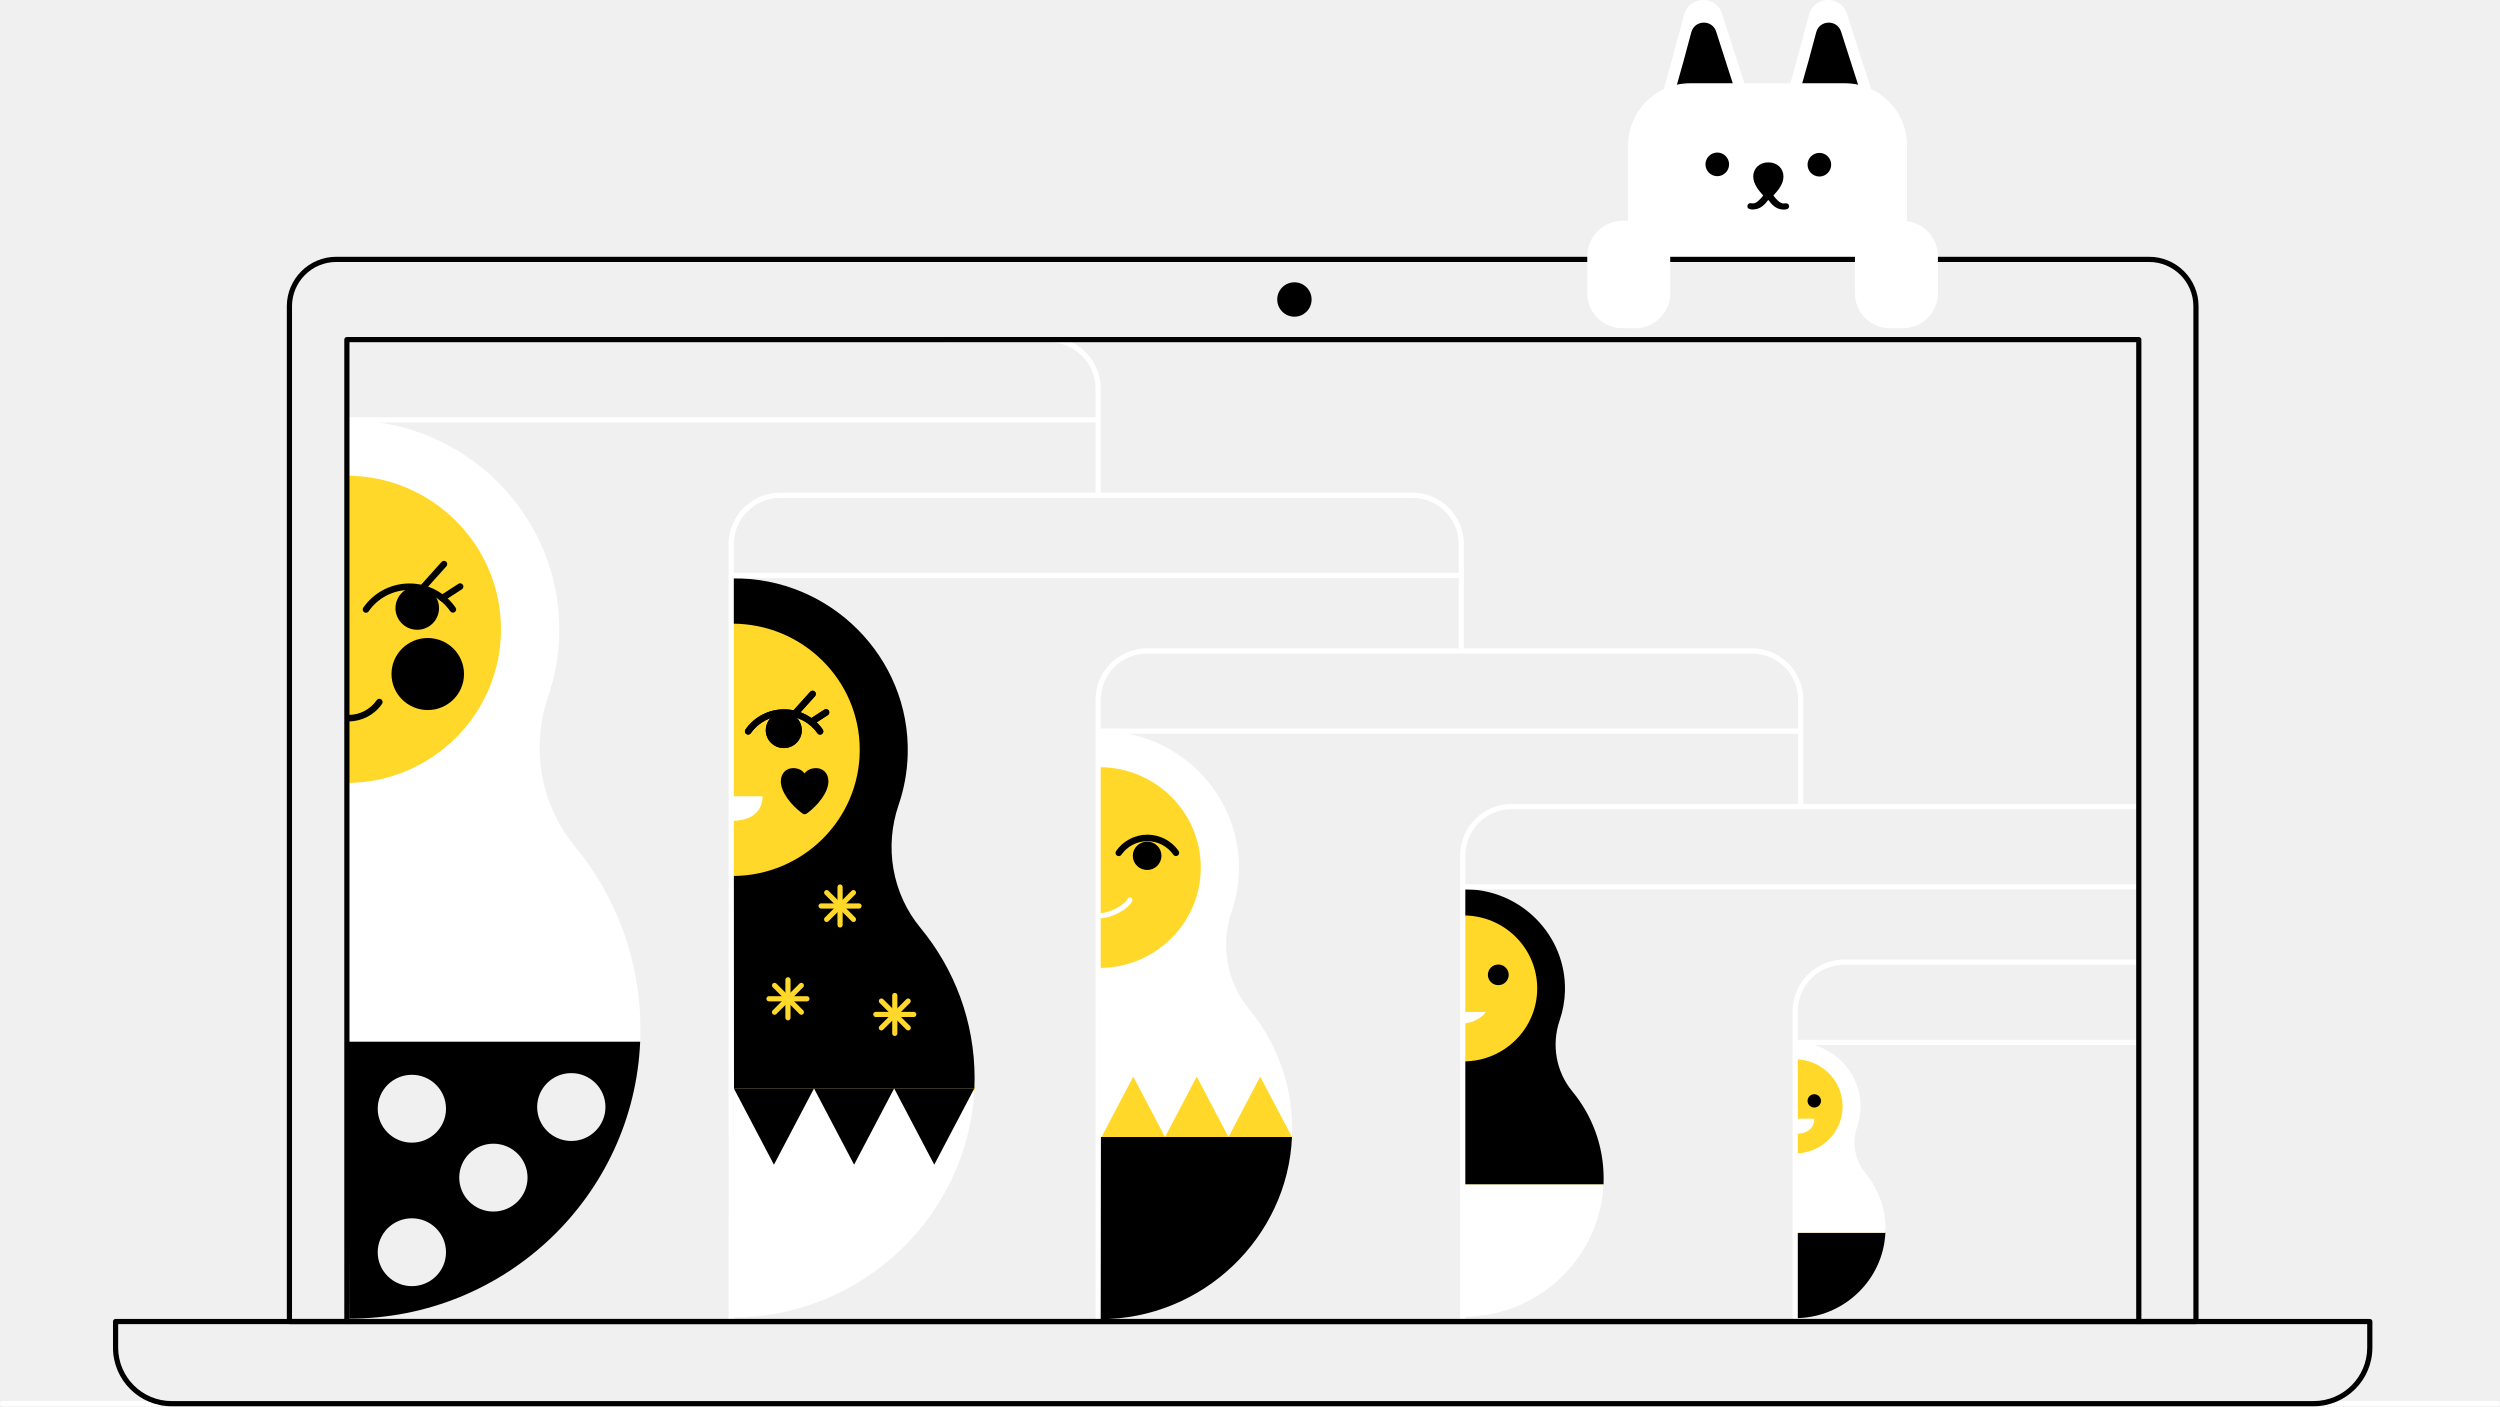
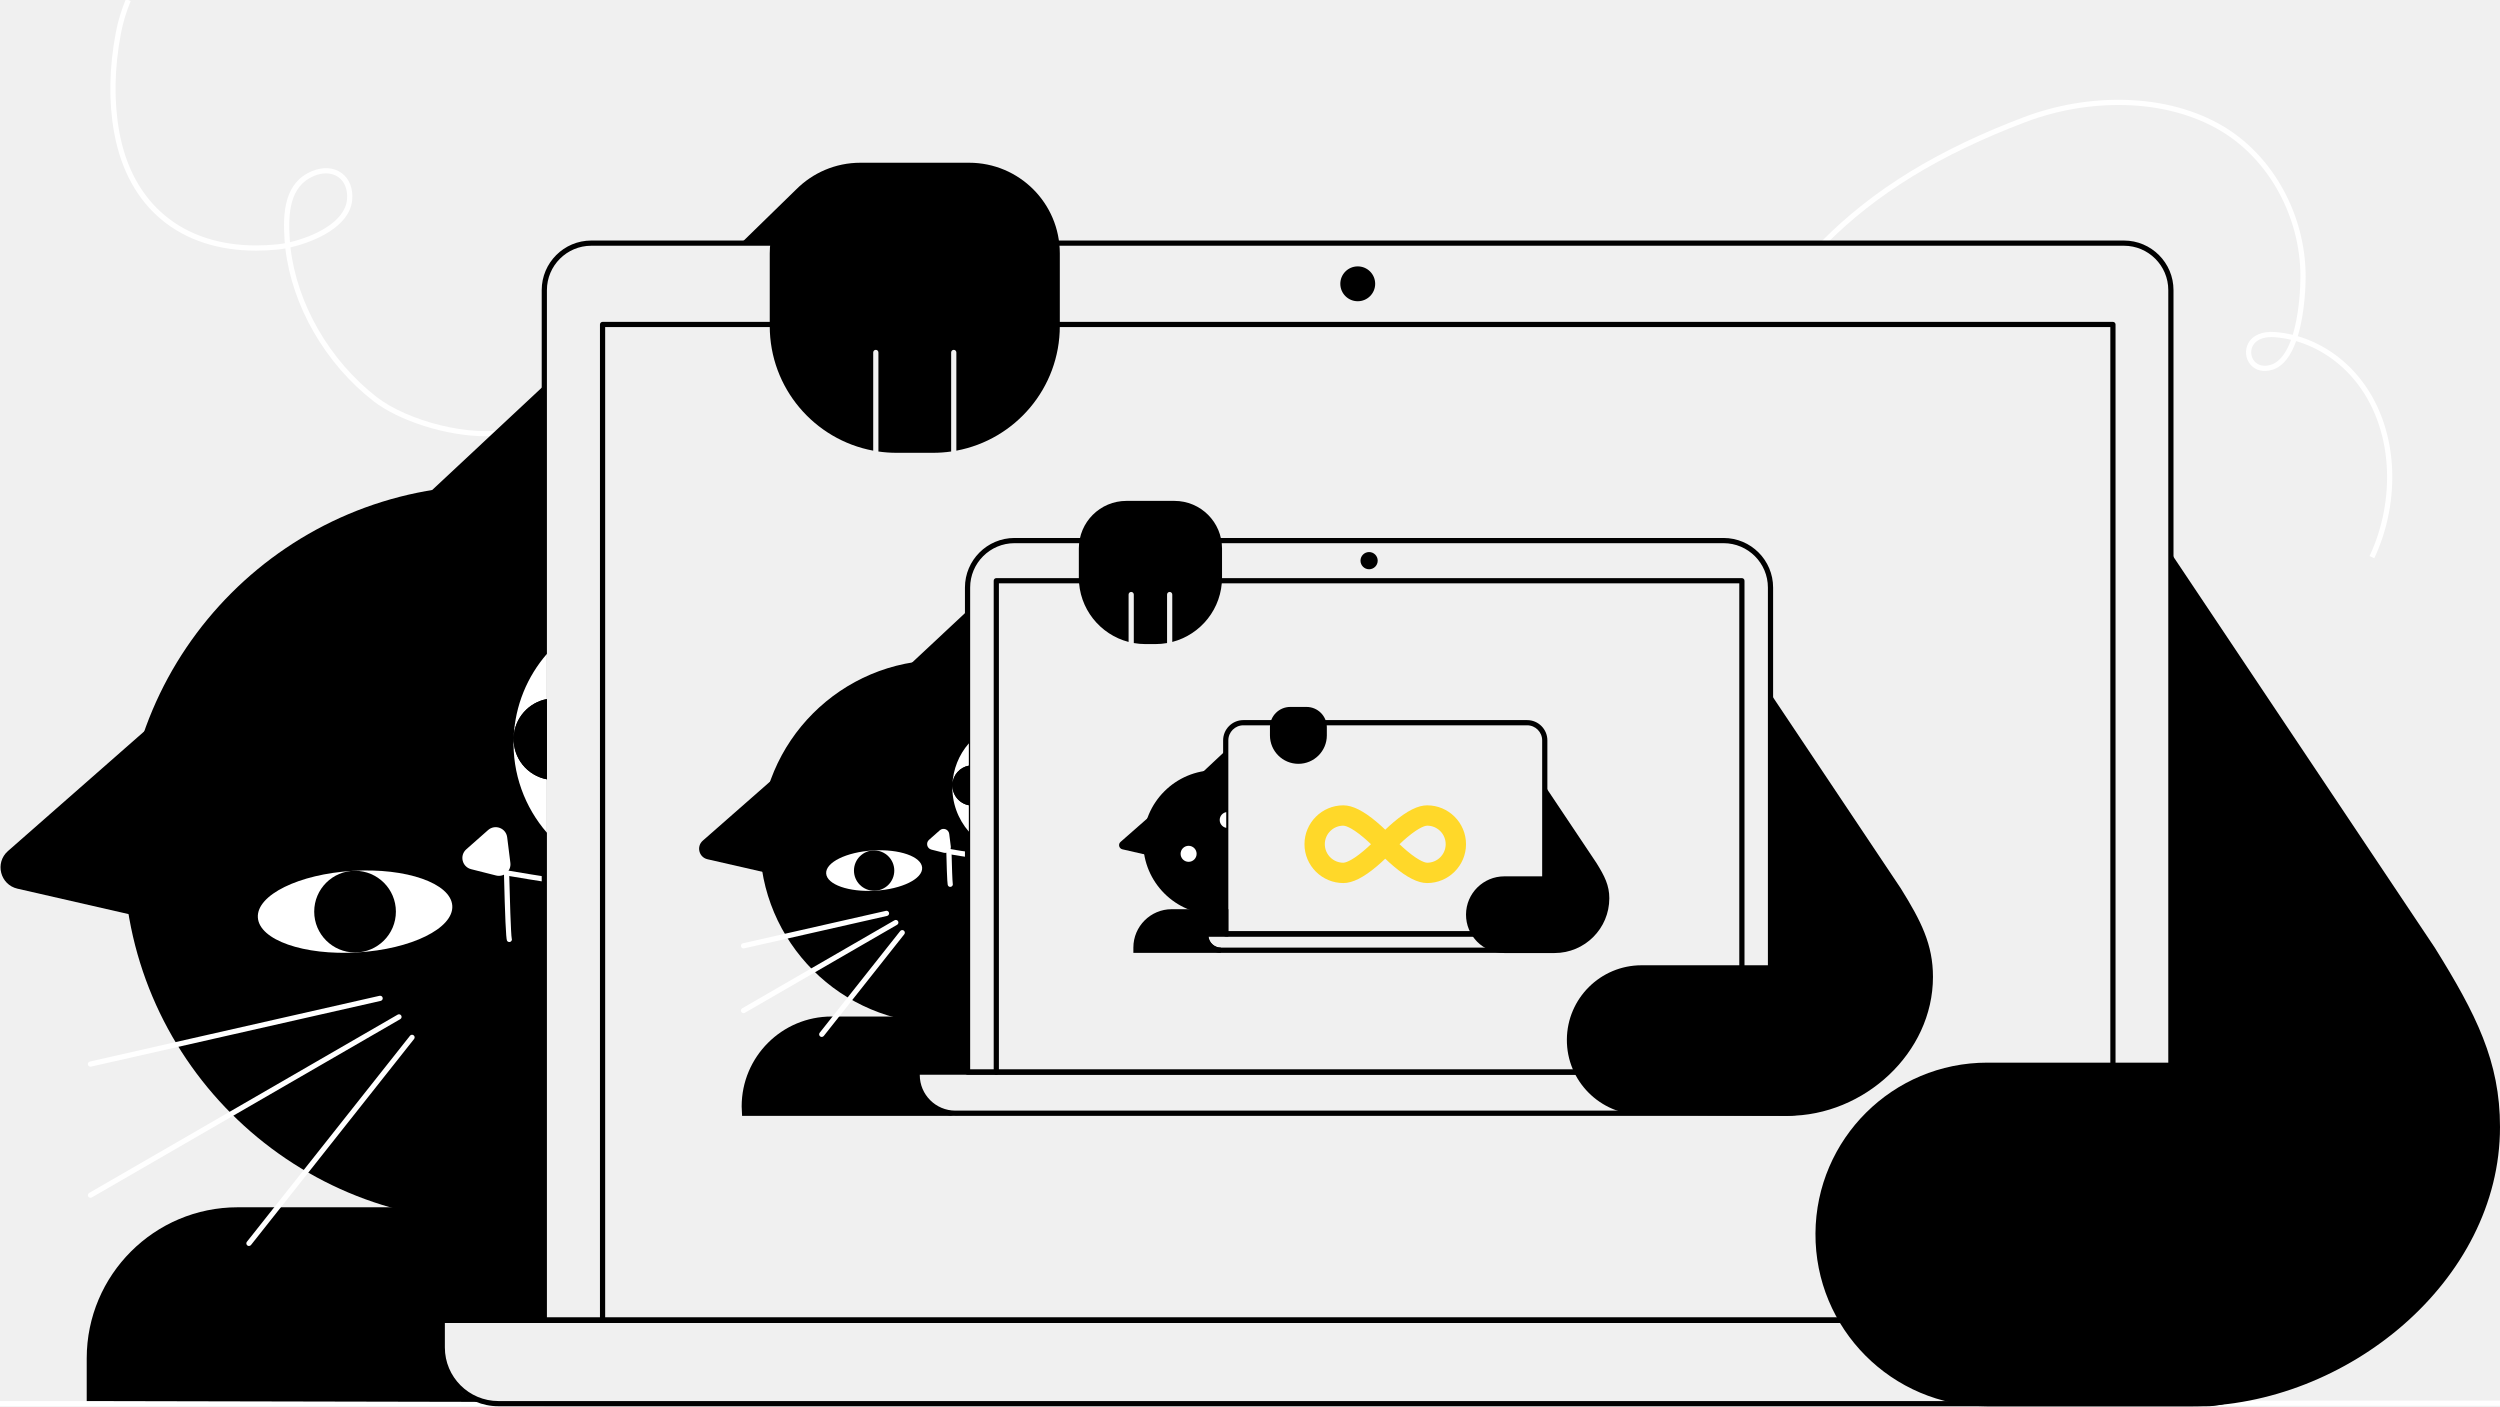
<svg xmlns="http://www.w3.org/2000/svg" viewBox="0 0 1920 1080" xml:space="preserve">
-   <g fill="#FFF">
-     <path d="M1276.703 73.877c4.818-16.326 11.414-40.692 17.187-62.461 3.76-14.176 23.688-14.68 28.169-.715l20.161 62.827c3.041 9.476-4.028 19.168-13.98 19.168h-37.451c-9.8 0-16.86-9.419-14.086-18.819z" />
-     <path d="M1328.241 93.195h-37.451c-4.836 0-9.271-2.221-12.165-6.094-2.891-3.866-3.765-8.738-2.4-13.366 4.075-13.809 9.856-34.819 17.184-62.447 1.77-6.676 7.375-11.104 14.278-11.281 6.913-.197 12.735 3.961 14.848 10.542l20.162 62.827c1.499 4.67.701 9.621-2.19 13.584-2.891 3.962-7.362 6.235-12.266 6.235zm-51.06-19.177c-1.275 4.323-.459 8.874 2.242 12.486 2.705 3.619 6.847 5.694 11.366 5.694h37.451c4.582 0 8.759-2.123 11.46-5.825 2.7-3.702 3.446-8.328 2.045-12.692l-20.162-62.827c-1.973-6.148-7.444-10.041-13.87-9.848-6.45.165-11.686 4.303-13.34 10.539-7.33 27.636-13.114 48.655-17.192 62.473z" />
-     <g>
-       <path d="M1372.628 73.877c4.818-16.326 11.414-40.692 17.187-62.461 3.76-14.176 23.688-14.68 28.169-.715l20.161 62.827c3.041 9.476-4.028 19.168-13.98 19.168h-37.451c-9.8 0-16.86-9.419-14.086-18.819z" />
-       <path d="M1424.166 93.195h-37.451c-4.837 0-9.271-2.221-12.167-6.095-2.89-3.866-3.764-8.738-2.398-13.365 4.069-13.786 9.849-34.797 17.183-62.447 1.77-6.676 7.375-11.104 14.278-11.281 6.909-.195 12.735 3.961 14.848 10.542l20.161 62.827c1.498 4.67.7 9.621-2.19 13.584-2.889 3.962-7.359 6.235-12.264 6.235zM1404.035 1c-.132 0-.265.001-.398.005-6.449.166-11.685 4.303-13.339 10.539-7.336 27.66-13.119 48.678-17.191 62.474-1.275 4.323-.459 8.873 2.241 12.485 2.705 3.62 6.848 5.695 11.367 5.695h37.451c4.582 0 8.758-2.123 11.459-5.825 2.7-3.702 3.446-8.328 2.045-12.692l-20.161-62.827C1415.577 4.831 1410.313 1 1404.035 1z" />
-     </g>
-   </g>
-   <path d="M1287.294 67.067c3.263-11.057 7.729-27.557 11.64-42.3 2.546-9.6 16.042-9.942 19.077-.484l13.654 42.548c2.059 6.417-2.728 12.981-9.468 12.981h-25.362c-6.639 0-11.42-6.379-9.541-12.745zM1383.219 67.067c3.263-11.057 7.729-27.557 11.64-42.3 2.546-9.6 16.042-9.942 19.077-.484l13.654 42.548c2.059 6.417-2.728 12.981-9.467 12.981h-25.363c-6.639 0-11.42-6.379-9.541-12.745z" />
-   <g fill="#FFF">
-     <path d="M1416.847 64.456h-118.742c-26.081 0-47.224 21.143-47.224 47.223v87.523h213.189v-87.523c.001-26.081-21.142-47.223-47.223-47.223z" />
-     <path d="M1464.569 199.701h-214.186V111.57c0-26.254 21.36-47.612 47.613-47.612h118.96c26.254 0 47.613 21.359 47.613 47.612v88.131zm-213.188-.997h212.191V111.57c0-25.703-20.911-46.615-46.616-46.615h-118.96c-25.704 0-46.616 20.912-46.616 46.615v87.134z" />
-   </g>
-   <path fill="#FFD829" d="M561.198 465.348c60.291 0 109.166 48.875 109.166 109.166S621.489 683.68 561.198 683.68V465.348zM563.52 833.94h184.97v3.991H563.52z" />
-   <path fill="#FFF" d="M561.155 630.451c15.053 0 24.452-6.226 24.452-18.925h-24.452v18.925z" />
-   <path d="M588.119 560.816c0 7.568 6.193 13.699 13.831 13.699s13.831-6.131 13.831-13.699c0-7.566-6.193-13.698-13.831-13.698s-13.831 6.132-13.831 13.698z" />
-   <path d="M629.811 564.171a2.487 2.487 0 0 1-2.052-1.074c-5.793-8.357-15.353-13.346-25.572-13.346-10.22 0-19.779 4.989-25.572 13.346a2.493 2.493 0 0 1-3.471.629 2.493 2.493 0 0 1-.629-3.47c6.724-9.701 17.816-15.493 29.672-15.493 11.854 0 22.946 5.792 29.672 15.493a2.493 2.493 0 0 1-2.048 3.915z" />
-   <path d="M610.321 550.741a2.495 2.495 0 0 1-1.853-4.163l13.797-15.322a2.495 2.495 0 0 1 3.708 3.338l-13.797 15.322a2.492 2.492 0 0 1-1.855.825zM623.031 556.961a2.494 2.494 0 0 1-1.355-4.59l11.388-7.348a2.494 2.494 0 1 1 2.705 4.191l-11.388 7.348c-.419.27-.887.399-1.35.399zM616.003 624.58c-8.581-6.346-16.322-16.319-16.322-24.48 0-6.627 4.532-10.183 9.416-10.183 4.393 0 7.045 1.812 8.788 4.044 1.743-2.232 4.532-4.044 8.927-4.044 4.881 0 9.416 3.555 9.416 10.183 0 8.161-7.743 18.133-16.322 24.48-.767.559-1.394.767-2.022.767-.487-.001-1.115-.208-1.881-.767z" />
-   <path fill="#FFF" d="M748.309 835.936H563.725l-.724 175.875c99.068 0 181.148-78.762 185.308-175.875z" />
-   <path d="M748.49 828.072c0-43.773-15.565-83.942-41.511-115.379-21.868-26.496-27.931-62.192-16.827-94.599a130.096 130.096 0 0 0 6.966-38.633c2.061-74.483-59.452-136.287-134.67-135.272l.113 34.786c53.974.061 97.711 43.417 97.711 96.894 0 53.267-43.396 96.488-97.079 96.886l.532 163.184h184.584c.112-2.612.181-5.231.181-7.867z" />
-   <path d="M588.119 560.816c0 7.568 6.193 13.699 13.831 13.699s13.831-6.131 13.831-13.699c0-7.566-6.193-13.698-13.831-13.698s-13.831 6.132-13.831 13.698z" />
-   <path d="M629.811 564.171a2.487 2.487 0 0 1-2.052-1.074c-5.793-8.357-15.353-13.346-25.572-13.346-10.22 0-19.779 4.989-25.572 13.346a2.493 2.493 0 0 1-3.471.629 2.493 2.493 0 0 1-.629-3.47c6.724-9.701 17.816-15.493 29.672-15.493 11.854 0 22.946 5.792 29.672 15.493a2.493 2.493 0 0 1-2.048 3.915z" />
-   <path d="M610.321 550.741a2.495 2.495 0 0 1-1.853-4.163l13.797-15.322a2.495 2.495 0 0 1 3.708 3.338l-13.797 15.322a2.492 2.492 0 0 1-1.855.825zM623.031 556.961a2.494 2.494 0 0 1-1.355-4.59l11.388-7.348a2.494 2.494 0 1 1 2.705 4.191l-11.388 7.348c-.419.27-.887.399-1.35.399zM625.161 835.912l-30.781 58.56-30.781-58.56zM686.723 835.912l-30.781 58.56-30.781-58.56zM748.285 835.912l-30.781 58.56-30.781-58.56z" />
-   <path fill="#FFD829" d="M645.167 712.363a1.995 1.995 0 0 1-1.995-1.995v-29.14a1.995 1.995 0 1 1 3.99 0v29.14a1.995 1.995 0 0 1-1.995 1.995z" />
-   <path fill="#FFD829" d="M659.737 697.794h-29.14a1.995 1.995 0 1 1 0-3.99h29.14a1.995 1.995 0 1 1 0 3.99z" />
-   <path fill="#FFD829" d="M655.469 708.096a1.987 1.987 0 0 1-1.411-.585l-20.605-20.605a1.996 1.996 0 0 1 2.822-2.822l20.605 20.605a1.996 1.996 0 0 1-1.411 3.407z" />
-   <path fill="#FFD829" d="M634.865 708.096a1.996 1.996 0 0 1-1.411-3.407l20.605-20.605a1.996 1.996 0 0 1 2.822 2.822l-20.605 20.605a1.99 1.99 0 0 1-1.411.585z" />
+   <path fill="#FFF" d="M373.225 335.052c-30.726.001-67.254-12.134-86.248-26.868-37.18-28.84-62.719-73.29-67.823-117.389a71.864 71.864 0 0 1-5.769.844c-5.736.579-11.334.865-16.766.866-58.265.004-98.458-32.921-108.913-90.444-4.349-23.926-3.921-49.918 1.27-77.255 1.597-8.407 4.109-16.75 7.683-25.506l3.703 1.512c-3.471 8.506-5.91 16.599-7.457 24.74-5.099 26.853-5.524 52.354-1.264 75.794 10.074 55.426 48.875 87.149 105.119 87.151 5.259 0 10.667-.277 16.222-.839a70.355 70.355 0 0 0 5.766-.842c-.084-.962-.159-1.92-.224-2.881-1.413-21.019-.016-43.693 21.064-52.495 8.445-3.523 16.786-2.963 22.882 1.544 5.942 4.391 8.854 11.976 7.989 20.809-1.986 20.285-28.785 31.926-47.375 36.186 4.882 43.174 29.888 86.767 66.343 115.045 23.026 17.861 72.59 31.801 104.461 23.712l.983 3.877c-6.602 1.675-13.944 2.438-21.646 2.439zM250.351 133.154c-2.929 0-6.054.656-9.22 1.978-18.752 7.829-19.933 28.929-18.614 48.536.052.772.111 1.548.176 2.321 18.125-4.216 42.101-15.348 43.788-32.586.724-7.398-1.603-13.668-6.385-17.202-2.742-2.025-6.091-3.047-9.745-3.047z" />
+   <path d="M743.079 508.373a140.764 140.764 0 0 0-19.956-1.426c-77.079 0-139.563 62.485-139.563 139.563s62.485 139.563 139.563 139.563c6.777 0 13.437-.493 19.956-1.426V508.373z" />
+   <path d="m630.2 679.783-86.851-19.881c-6.573-1.505-8.677-9.822-3.61-14.272l66.95-58.788 23.511 92.941zM742.686 469.408l-63.462 59.29 63.462 22.919z" />
+   <path fill="#FFF" d="m729 640.423 1.21 9.689c.382 3.06-2.432 5.546-5.421 4.79l-9.466-2.395c-3.414-.864-4.465-5.198-1.826-7.53l8.255-7.294c2.64-2.331 6.812-.754 7.248 2.74z" />
+   <path fill="#FFF" d="M729.803 681.14a2 2 0 0 1-1.776-1.078c-.251-.483-.671-1.293-1.262-26.076a2 2 0 0 1 1.952-2.047l.049-.001a2 2 0 0 1 1.999 1.952c.258 10.82.673 23.02.944 24.644a2 2 0 0 1-1.906 2.606zm1.774-2.922.001.003-.001-.003z" />
+   <path fill="#FFF" d="M744.089 658.384c-.942 0-10.215-1.551-15.66-2.475l.67-3.943c5.322.903 14.114 2.359 15.052 2.42l-.062 3.998z" />
+   <path d="M1359.747 825.401H743.079a2 2 0 0 1-2-2V451.223c0-20.985 17.073-38.059 38.058-38.059h544.551c20.985 0 38.059 17.073 38.059 38.059v372.178a2 2 0 0 1-2 2zm-614.668-4h612.668V451.223c0-18.78-15.278-34.059-34.059-34.059H779.137c-18.78 0-34.058 15.278-34.058 34.059v370.178z" />
+   <path d="M1337.774 825.401a2 2 0 0 1-2-2V448.003H767.161V823.4a2 2 0 0 1-4 0V446.003a2 2 0 0 1 2-2h572.613a2 2 0 0 1 2 2V823.4a2 2 0 0 1-2 2.001zM704.388 825.631v-2.23h38.691v-42.713h-104.46c-38.122 0-69.025 30.904-69.025 69.025l.324 7.248h166.125c-16.199 0-31.655-15.131-31.655-31.33z" />
+   <path d="M1373.125 856.961H733.719c-17.276 0-31.331-14.055-31.331-31.33v-2.23a2 2 0 0 1 2-2h698.067a2 2 0 0 1 2 2v2.23c0 17.275-14.055 31.33-31.33 31.33zm-666.737-31.56v.23c0 15.07 12.26 27.33 27.331 27.33h639.406c15.07 0 27.33-12.26 27.33-27.33v-.23H706.388z" />
+   <circle cx="1051.468" cy="430.584" r="6.608" />
+   <path d="M1203.353 798.308c-.232 31.862 25.533 57.814 57.395 57.814l112.377.839c58.465 0 111.393-48.234 111.393-106.7 0-24.867-9.003-42.716-24.727-67.999l-100.045-149.634v208.7h-98.998c-31.536 0-57.166 25.444-57.395 56.98z" />
  <g>
-     <path fill="#FFD829" d="M687.195 795.651a1.995 1.995 0 0 1-1.995-1.995v-29.14a1.995 1.995 0 1 1 3.99 0v29.14a1.995 1.995 0 0 1-1.995 1.995z" />
-     <path fill="#FFD829" d="M701.765 781.081h-29.14a1.995 1.995 0 1 1 0-3.99h29.14a1.995 1.995 0 1 1 0 3.99z" />
-     <path fill="#FFD829" d="M697.497 791.383c-.51 0-1.022-.195-1.411-.585l-20.605-20.605a1.996 1.996 0 0 1 2.822-2.822l20.605 20.605a1.996 1.996 0 0 1-1.411 3.407z" />
-     <path fill="#FFD829" d="M676.893 791.383a1.996 1.996 0 0 1-1.411-3.407l20.605-20.605a1.996 1.996 0 0 1 2.822 2.822l-20.605 20.605c-.39.391-.901.585-1.411.585z" />
+     <ellipse transform="rotate(-3.438 671.344 668.198)" fill="#FFF" cx="671.326" cy="668.603" rx="36.924" ry="15.485" />
+     <circle cx="671.326" cy="668.603" r="15.485" />
  </g>
  <g>
-     <path fill="#FFD829" d="M605.151 783.631a1.995 1.995 0 0 1-1.995-1.995v-29.14a1.995 1.995 0 1 1 3.99 0v29.14a1.995 1.995 0 0 1-1.995 1.995z" />
-     <path fill="#FFD829" d="M619.72 769.061h-29.14a1.995 1.995 0 1 1 0-3.99h29.14a1.995 1.995 0 1 1 0 3.99z" />
-     <path fill="#FFD829" d="M615.453 779.364a1.99 1.99 0 0 1-1.411-.585l-20.605-20.605a1.996 1.996 0 0 1 2.822-2.822l20.605 20.605a1.996 1.996 0 0 1-1.411 3.407z" />
-     <path fill="#FFD829" d="M594.848 779.364a1.996 1.996 0 0 1-1.411-3.407l20.605-20.605a1.996 1.996 0 0 1 2.822 2.822l-20.605 20.605a1.99 1.99 0 0 1-1.411.585z" />
+     <path fill="#FFF" d="M571.021 728.401a2 2 0 0 1-.441-3.951l109.812-24.926a2 2 0 1 1 .886 3.901l-109.812 24.926c-.149.034-.298.05-.445.05zM571.025 778.108a2 2 0 0 1-1.003-3.731l116.962-67.603a1.999 1.999 0 1 1 2.002 3.462l-116.962 67.603a1.981 1.981 0 0 1-.999.269zM631.101 796.377a2 2 0 0 1-1.567-3.242l61.848-78.129a2.001 2.001 0 0 1 3.137 2.483l-61.848 78.129c-.395.499-.98.759-1.57.759z" />
  </g>
  <g>
-     <path fill="#FFD829" d="M268.058 361.748c67.052 0 121.408 54.356 121.408 121.408S335.11 604.565 268.058 604.565V361.748z" />
+     <path d="M901.968 384.683h-36.875c-20.185 0-36.549 16.363-36.549 36.549v22.323c0 23.77 16.23 43.746 38.212 49.458v-36.408a2 2 0 0 1 4 0v37.264c2.888.507 5.855.786 8.889.786h7.771c3.034 0 6-.28 8.889-.786v-37.264a2 2 0 0 1 4 0v36.408c21.982-5.712 38.212-25.688 38.212-49.458v-22.323c0-20.185-16.364-36.549-36.549-36.549z" />
  </g>
  <g>
-     <path fill="#FFD829" d="M267.698 798.881h223.75v3.991h-223.75z" />
-     <ellipse cx="328.513" cy="517.656" rx="27.842" ry="27.663" />
-     <path d="M267.698 554.037a2.494 2.494 0 1 1 0-4.988c8.633 0 16.71-4.229 21.605-11.312a2.493 2.493 0 1 1 4.104 2.835 31.24 31.24 0 0 1-25.709 13.465zM303.711 467.048c0 9.182 7.491 16.622 16.731 16.622 9.24 0 16.731-7.439 16.731-16.622 0-9.18-7.491-16.621-16.731-16.621-9.24 0-16.731 7.441-16.731 16.621z" />
-     <path d="M281.057 470.587a2.495 2.495 0 0 1-2.05-3.912c8.036-11.63 21.294-18.574 35.464-18.574 14.169 0 27.427 6.944 35.464 18.574a2.495 2.495 0 0 1-4.104 2.836c-7.106-10.282-18.829-16.421-31.36-16.421-12.532 0-24.255 6.139-31.36 16.421a2.493 2.493 0 0 1-2.054 1.076z" />
-     <path d="M324.312 454.29a2.494 2.494 0 0 1-1.855-4.16l16.689-18.591a2.494 2.494 0 0 1 3.712 3.332l-16.689 18.591a2.489 2.489 0 0 1-1.857.828z" />
+     <path fill="#FFF" d="M731.458 602.554c-.595 13.763 4.244 26.499 12.609 36.146v-20.26c-7.456-1.392-12.947-8.088-12.609-15.886zM744.066 588.007v-17.13a51.545 51.545 0 0 0-12.609 31.677c.318-7.335 5.69-13.252 12.609-14.547z" />
+     <path d="M744.066 618.441v-30.434c-6.919 1.295-12.291 7.213-12.609 14.548-.337 7.797 5.154 14.493 12.609 15.886z" />
+   </g>
+   <g>
+     <path d="M941.361 592.068a55.89 55.89 0 0 0-7.929-.567c-30.626 0-55.452 24.827-55.452 55.453s24.827 55.452 55.452 55.452a55.88 55.88 0 0 0 7.929-.567V592.068z" />
+     <path d="m896.511 660.174-34.508-7.899c-2.612-.598-3.448-3.903-1.434-5.671l26.601-23.358 9.341 36.928zM941.205 576.586l-25.215 23.557 25.215 9.107z" />
+     <path d="M1186.381 719.237h-245.02a2 2 0 0 1-2-2V568.589c0-8.577 6.978-15.556 15.555-15.556h217.909c8.577 0 15.556 6.979 15.556 15.556v148.648a2 2 0 0 1-2 2zm-243.02-4h241.02V568.589c0-6.372-5.184-11.556-11.556-11.556H954.916c-6.372 0-11.555 5.184-11.555 11.556v146.648z" />
+     <path d="M925.988 718.124v-.886h15.373v-16.971h-41.505c-15.147 0-27.426 12.279-27.426 27.426v2.085h65.211c-6.435-.001-11.653-5.218-11.653-11.654z" />
+     <path d="M937.642 731.777H870.43v-4.086c0-16.226 13.2-29.426 29.426-29.426h43.505v20.972h-15.309c.554 4.801 4.644 8.54 9.59 8.54v4zm-63.212-4h53.565a13.615 13.615 0 0 1-4.007-9.654v-2.886h15.373v-12.972h-39.505c-14.02 0-25.426 11.406-25.426 25.426v.086z" />
+     <path d="M1191.696 731.777H937.642c-7.529 0-13.654-6.125-13.654-13.654v-.886a2 2 0 0 1 2-2h277.362a2 2 0 0 1 2 2v.886c0 7.529-6.125 13.654-13.654 13.654zm-263.644-12.54c.554 4.801 4.644 8.54 9.59 8.54h254.054c4.946 0 9.035-3.739 9.59-8.54H928.052z" />
+     <path d="M1155.351 731.933h38.543c23.23 0 42.062-18.832 42.062-42.062 0-9.88-3.577-16.972-9.825-27.018l-39.751-59.454v69.631h-31.029c-16.201 0-29.36 13.085-29.451 29.285-.091 16.331 13.121 29.618 29.451 29.618z" />
    <g>
-       <path d="M339.684 461.837a2.493 2.493 0 0 1-1.357-4.588l13.775-8.916a2.495 2.495 0 0 1 2.71 4.188l-13.775 8.916c-.419.271-.888.4-1.353.4z" />
+       <circle fill="#FFF" cx="912.851" cy="655.732" r="6.153" />
+     </g>
+     <g>
+       <path d="M997.166 586.617c-12.066 0-21.848-9.781-21.848-21.847v-6.221c0-8.63 6.996-15.626 15.626-15.626h12.443c8.63 0 15.626 6.996 15.626 15.626v6.221c.001 12.066-9.781 21.847-21.847 21.847z" />
+     </g>
+     <g>
+       <path fill="#FFF" d="M941.753 635.801v-12.092a6.154 6.154 0 0 0-5.01 5.78 6.153 6.153 0 0 0 5.01 6.312z" />
    </g>
  </g>
  <g>
-     <path fill="#FFF" d="M491.874 790.497c0-53.314-18.899-102.24-50.403-140.529-26.553-32.272-33.915-75.748-20.432-115.22 5.065-14.829 8.005-30.633 8.458-47.054 2.502-90.719-72.188-165.995-163.521-164.759l.138 42.368c65.538.074 118.643 52.881 118.643 118.014 0 64.878-52.693 117.52-117.876 118.004l.646 198.754h224.128c.135-3.177.219-6.368.219-9.578z" />
-     <path d="M491.654 800.075H267.527l.691 212.637c120.291 0 218.385-94.356 223.436-212.637zm-175.346 187.69c-14.485 0-26.227-11.667-26.227-26.058 0-14.392 11.742-26.058 26.227-26.058s26.227 11.667 26.227 26.058c.001 14.391-11.742 26.058-26.227 26.058zm0-110.208c-14.485 0-26.227-11.667-26.227-26.058 0-14.392 11.742-26.058 26.227-26.058s26.227 11.667 26.227 26.058c.001 14.391-11.742 26.058-26.227 26.058zm62.617 52.916c-14.485 0-26.227-11.667-26.227-26.058s11.742-26.058 26.227-26.058 26.227 11.667 26.227 26.058-11.742 26.058-26.227 26.058zm33.609-80.268c0-14.391 11.742-26.058 26.227-26.058s26.227 11.667 26.227 26.058c0 14.392-11.742 26.058-26.227 26.058s-26.227-11.667-26.227-26.058z" />
+     <path fill="#FFF" d="m1823.44 428.748-3.617-1.709c10.035-21.25 14.715-45.932 13.178-69.497-1.647-25.247-10.151-47.893-24.593-65.487-11.998-14.618-27.835-25.097-44.975-30.067-3.794 10.578-9.556 19.357-18.301 22.015-6.832 2.074-12.982.584-16.872-4.09-3.697-4.445-4.386-10.898-1.713-16.057 3.324-6.417 10.922-9.646 20.878-8.856a85.38 85.38 0 0 1 13.391 2.153 98.973 98.973 0 0 0 1.775-6.578c3.09-13.164 4.166-28.504 4.143-38.47-.105-45.653-24.091-89.442-61.105-111.558-20.554-12.279-46.042-19.144-73.711-19.853-25.592-.64-51.944 3.846-76.164 13.016-65.89 24.95-114.8 54.955-153.922 94.427l-2.842-2.816c39.54-39.893 88.902-70.191 155.348-95.351 24.699-9.353 51.548-13.948 77.683-13.273 28.354.726 54.518 7.786 75.659 20.417 38.195 22.82 62.946 67.953 63.055 114.981.009 3.998-.206 27.01-6.042 46.095 17.854 5.212 34.331 16.126 46.808 31.328 14.976 18.244 23.79 41.677 25.492 67.765 1.58 24.23-3.232 49.611-13.553 71.465zm-78.906-169.866c-6.97 0-12.158 2.42-14.436 6.814-1.941 3.748-1.444 8.433 1.237 11.657 2.811 3.378 7.415 4.408 12.635 2.82 7.442-2.261 12.361-10.437 15.567-19.216a81.174 81.174 0 0 0-12.429-1.971 33.019 33.019 0 0 0-2.574-.104z" />
  </g>
  <g>
-     <path fill="#FFF" d="M123.878 1080H1.995a1.995 1.995 0 1 1 0-3.99h121.882v3.99z" />
-   </g>
-   <g>
-     <path fill="#FFF" d="M843.344 324.439H266.401v-3.991h574.948v-22.034c0-19.627-15.968-35.596-35.596-35.596h-77.088v-3.991h77.088c21.828 0 39.587 17.759 39.587 39.587v24.029a1.996 1.996 0 0 1-1.996 1.996z" />
-   </g>
-   <g>
-     <path fill="#FFF" d="M1918.005 1080h-136.29v-3.991h136.29a1.995 1.995 0 1 1 0 3.991z" />
-   </g>
-   <g>
-     <path fill="#FFD829" d="M844.814 585.004c44.53 0 80.628 36.098 80.628 80.628s-36.098 80.628-80.628 80.628V585.004zM845.227 871.209h147.164v3.991H845.227z" />
-     <path fill="#FFF" d="M844.644 705.219a1.995 1.995 0 1 1 0-3.99c8.425 0 19.438-6.801 21.307-10.901a1.996 1.996 0 0 1 3.631 1.654c-2.634 5.78-15.201 13.237-24.938 13.237z" />
-     <path d="M869.994 657.24c0 6.021 4.927 10.899 11.004 10.899s11.004-4.878 11.004-10.899c0-6.019-4.927-10.898-11.004-10.898s-11.004 4.878-11.004 10.898z" />
-     <path d="M859.208 657.495a2.494 2.494 0 0 1-2.048-3.915c5.445-7.856 14.427-12.546 24.026-12.546 9.598 0 18.58 4.69 24.026 12.546a2.495 2.495 0 0 1-4.1 2.842c-4.514-6.511-11.963-10.399-19.926-10.399-7.964 0-15.413 3.888-19.926 10.399a2.489 2.489 0 0 1-2.052 1.073z" />
+     <path fill="#FFF" d="M0 1076h418.033v4H0zM1661.264 1075.649H1920v4h-258.736z" />
+     <path d="M418.033 375.549a285.006 285.006 0 0 0-40.426-2.89c-156.142 0-282.72 126.578-282.72 282.72s126.578 282.72 282.72 282.72c13.728 0 27.221-.999 40.426-2.89v-559.66z" />
+     <path d="M189.367 722.781 13.43 682.507C.114 679.459-4.148 662.61 6.116 653.596l135.623-119.09 47.628 188.275zM417.237 296.616 288.679 416.721l128.558 46.429z" />
+     <path fill="#FFF" d="m389.512 643.049 2.452 19.627c.774 6.198-4.927 11.235-10.982 9.703l-19.175-4.852c-6.915-1.75-9.044-10.53-3.699-15.253l16.723-14.775c5.346-4.723 13.797-1.528 14.681 5.55z" />
+     <path fill="#FFF" d="M391.138 723.48a2 2 0 0 1-1.777-1.079c-.756-1.458-1.539-18.929-2.326-51.927a2 2 0 0 1 1.952-2.047c1.097-.049 2.021.848 2.047 1.951.431 18.066 1.344 47.572 1.972 50.39a2 2 0 0 1-1.868 2.712zm1.774-2.921.001.002-.001-.002z" />
+     <path fill="#FFF" d="M420.079 677.381c-1.875 0-24.492-3.814-31.379-4.983l.669-3.943c11.054 1.876 29.171 4.873 30.729 4.927l-.019 3.999z" />
+     <path d="M1667.244 1015.715H418.033a2 2 0 0 1-2-2V222.79c0-20.985 17.073-38.059 38.058-38.059h1177.096c20.985 0 38.058 17.073 38.058 38.059v790.925a2.002 2.002 0 0 1-2.001 2zm-1247.211-4h1245.211V222.79c0-18.78-15.278-34.059-34.058-34.059H454.091c-18.78 0-34.058 15.278-34.058 34.059v788.925z" />
+     <path d="M1622.734 1015.715a2 2 0 0 1-2-2V251.202H464.766v762.513a2 2 0 0 1-4 0V249.202a2 2 0 0 1 2-2h1159.969a2 2 0 0 1 2 2v764.513a2.002 2.002 0 0 1-2.001 2zM339.655 1034.525v-20.81h78.378v-86.526H182.6c-64.067 0-116.004 51.937-116.004 116.004V1076l307 .649c-18.644-.06-33.941-18.308-33.941-42.124z" />
+     <path d="M1694.723 1080H382.779c-24.881 0-45.124-20.242-45.124-45.124v-20.81a2 2 0 0 1 2-2h1414.106a2 2 0 0 1 2 2v20.81c.001 24.882-36.156 45.124-61.038 45.124zm-1353.068-63.934v18.81c0 22.676 18.448 41.124 41.124 41.124h1327.859c22.676 0 41.124-18.448 41.124-41.124v-18.81H341.655z" />
+     <circle cx="1042.75" cy="217.967" r="13.386" />
+     <path d="M1394.278 947.209c-.469 73.201 58.741 132.791 131.944 132.791h157.168c118.436 0 236.61-96.012 236.61-214.448 0-50.374-18.237-86.532-50.091-137.748l-202.665-303.121v391.424h-141.023c-72.542 0-131.479 58.561-131.943 131.102z" />
    <g>
-       <path d="M992.247 873.205H845.39l-.576 139.929c78.819 0 144.123-62.665 147.433-139.929z" />
-       <path fill="#FFF" d="M992.391 866.948c0-34.826-12.384-66.785-33.026-91.797-17.398-21.081-22.222-49.48-13.388-75.264a103.523 103.523 0 0 0 5.542-30.737c1.64-59.26-47.301-108.432-107.145-107.624l.09 27.676c42.943.048 77.74 34.543 77.74 77.09 0 42.38-34.526 76.767-77.237 77.083l.423 129.831h146.857c.089-2.076.144-4.16.144-6.258z" />
+       <ellipse transform="rotate(-3.438 272.822 699.845)" fill="#FFF" cx="272.679" cy="700.134" rx="74.799" ry="31.369" />
+       <circle cx="272.679" cy="700.134" r="31.369" />
+     </g>
+     <g>
+       <path fill="#FFF" d="M69.49 819.217a2 2 0 0 1-.441-3.951l222.45-50.494a2 2 0 1 1 .886 3.901l-222.45 50.494c-.149.034-.298.05-.445.05zM69.494 919.91a2 2 0 0 1-1.003-3.731l236.937-136.945a1.999 1.999 0 1 1 2.002 3.462L70.493 919.642c-.316.182-.66.268-.999.268zM191.195 956.92a2 2 0 0 1-1.567-3.242l125.288-158.271a2.001 2.001 0 0 1 3.137 2.483L192.765 956.161a1.996 1.996 0 0 1-1.57.759z" />
+     </g>
+     <g>
+       <path d="M744.293 124.984h-83.482c-19.293 0-36.751 7.847-49.364 20.521l-.001-.003-41.238 40.229h21.542a70.236 70.236 0 0 0-.586 8.899v55.753c0 47.658 34.239 87.313 79.459 95.725v-75.431a2 2 0 0 1 4 0v76.087c4.546.651 9.191.994 13.917.994h28.024c4.726 0 9.371-.344 13.917-.994v-76.087a2 2 0 0 1 4 0v75.43c45.22-8.412 79.458-48.067 79.458-95.724V194.63c.001-38.464-31.181-69.646-69.646-69.646z" />
+     </g>
+     <g>
+       <path fill="#FFF" d="M394.491 566.336c-1.206 27.881 8.597 53.681 25.542 73.223v-41.041c-15.104-2.821-26.226-16.387-25.542-32.182zM420.033 536.866v-34.7c-14.996 17.272-24.477 39.543-25.542 64.17.642-14.859 11.525-26.846 25.542-29.47z" />
+       <path d="M420.033 598.518v-61.652c-14.017 2.624-24.899 14.611-25.542 29.47-.684 15.795 10.438 29.361 25.542 32.182z" />
    </g>
  </g>
  <g>
-     <path fill="#FFD829" d="M1378.167 811.81c21.103 0 38.211 17.108 38.211 38.211s-17.108 38.211-38.211 38.211V811.81zM1379.031 944.731h68.998v3.991h-68.998z" />
-     <path fill="#FFF" d="M1378.149 870.896c9.368 0 15.218-3.875 15.218-11.778h-15.218v11.778z" />
-     <path d="M1388.207 845.469c0 2.823 2.31 5.11 5.159 5.11 2.849 0 5.159-2.287 5.159-5.11 0-2.822-2.31-5.11-5.159-5.11-2.849.001-5.159 2.288-5.159 5.11z" />
-     <g>
-       <path d="M1447.963 946.727h-68.855l-.27 65.607c36.954-.001 67.573-29.382 69.125-65.607z" />
-       <path fill="#FFF" d="M1448.03 943.793c0-16.328-5.806-31.313-15.485-43.04-8.157-9.884-10.419-23.199-6.277-35.288a48.535 48.535 0 0 0 2.598-14.411c.769-27.784-22.177-50.839-50.236-50.461l.042 12.976c20.134.023 36.449 16.196 36.449 36.144 0 19.87-16.188 35.993-36.213 36.141l.198 60.872h68.855c.043-.973.069-1.95.069-2.933z" />
-     </g>
-   </g>
-   <g>
-     <path fill="#FFD829" d="M1124.181 691.791c36.124 0 65.408 29.284 65.408 65.408s-29.284 65.408-65.408 65.408V691.791zM1124.612 907.528h106.981v3.991h-106.981z" />
-     <path fill="#FFF" d="M1124.188 785.956c6.41 0 15.105-5.036 16.809-8.774h-16.385v8.774" />
-     <path d="M1142.692 748.675c0 4.377 3.582 7.923 7.999 7.923s7.999-3.546 7.999-7.923c0-4.376-3.582-7.922-7.999-7.922s-7.999 3.547-7.999 7.922z" />
-     <g>
-       <path fill="#FFF" d="M1231.488 909.523h-106.757l-.419 101.72c57.297.001 104.77-45.553 107.176-101.72z" />
-       <path d="M1231.593 904.975c0-25.317-9.002-48.549-24.008-66.731-12.648-15.325-16.155-35.97-9.732-54.713a75.25 75.25 0 0 0 4.029-22.344c1.192-43.078-34.385-78.824-77.889-78.237l.066 20.119c31.217.035 56.513 25.111 56.513 56.04 0 30.808-25.099 55.805-56.147 56.035l.308 94.38h106.757c.062-1.509.103-3.024.103-4.549z" />
-     </g>
-   </g>
-   <g>
-     <path fill="#FFF" d="M1123.373 679.057h519.219v3.991h-519.219z" />
-     <path fill="#FFF" d="M1125.368 1014.94h-3.991V657.024c0-21.828 17.759-39.587 39.587-39.587h481.627v3.991h-481.627c-19.627 0-35.596 15.969-35.596 35.596v357.916z" />
-   </g>
-   <g>
-     <path fill="#FFF" d="M1378.719 798.593h263.873v3.991h-263.873z" />
-     <path fill="#FFF" d="M1380.714 1014.94h-3.991V776.56c0-21.829 17.759-39.588 39.587-39.588h226.281v3.991H1416.31c-19.627 0-35.596 15.969-35.596 35.597v238.38z" />
-   </g>
-   <g>
-     <path d="M1642.592 1016.935a1.995 1.995 0 0 1-1.995-1.995V262.818h-1372.2v752.122a1.995 1.995 0 1 1-3.99 0V260.822c0-1.102.893-1.995 1.995-1.995h1376.191c1.102 0 1.995.893 1.995 1.995v754.117a1.996 1.996 0 0 1-1.996 1.996z" />
-   </g>
-   <g>
-     <circle cx="994.11" cy="230.012" r="13.204" />
-   </g>
-   <g>
-     <path fill="#FFF" d="M843.344 559.52h539.638v3.991H843.344z" />
-     <path fill="#FFF" d="M845.34 1014.94h-3.991V537.487c0-21.828 17.759-39.587 39.588-39.587h464.454c21.828 0 39.587 17.759 39.587 39.587v81.945h-3.991v-81.945c0-19.627-15.969-35.596-35.596-35.596H880.937c-19.628 0-35.597 15.969-35.597 35.596v477.453z" />
-   </g>
-   <g>
-     <path fill="#FFF" d="M1122.311 443.974H561.565a1.995 1.995 0 0 1-1.995-1.995v-24.028c0-21.828 17.759-39.587 39.587-39.587h485.562c21.828 0 39.587 17.759 39.587 39.587v24.028a1.995 1.995 0 0 1-1.995 1.995zm-558.75-3.99h556.754v-22.033c0-19.627-15.969-35.596-35.596-35.596H599.157c-19.628 0-35.596 15.969-35.596 35.596v22.033z" />
-     <path fill="#FFF" d="M563.561 1014.94h-3.991V441.979c0-1.102.893-1.995 1.995-1.995h560.745c1.102 0 1.995.893 1.995 1.995v57.917h-3.991v-55.921H563.561v570.965z" />
-   </g>
-   <g>
-     <path d="M1686.497 1016.935H222.277a1.995 1.995 0 0 1-1.995-1.995V235.177c0-20.937 17.033-37.97 37.97-37.97h1392.27c20.937 0 37.971 17.033 37.971 37.97v779.763a1.996 1.996 0 0 1-1.996 1.995zm-1462.225-3.99h1460.229V235.177c0-18.736-15.243-33.979-33.98-33.979H258.251c-18.736 0-33.979 15.243-33.979 33.979v777.768z" />
-     <path d="M1776.984 1080H131.79c-24.824 0-45.019-20.195-45.019-45.02v-20.04c0-1.102.893-1.995 1.995-1.995h1731.242c1.102 0 1.995.893 1.995 1.995v20.04c0 24.825-20.195 45.02-45.019 45.02zM90.761 1016.935v18.045c0 22.623 18.405 41.029 41.029 41.029h1645.194c22.623 0 41.029-18.406 41.029-41.029v-18.045H90.761z" />
-   </g>
-   <g>
-     <path fill="#FFD829" d="m943.476 873.205 24.373-46.369 24.373 46.369z" />
-     <path fill="#FFD829" d="m894.73 873.205 24.373-46.369 24.373 46.369z" />
-     <path fill="#FFD829" d="m845.984 873.205 24.373-46.369 24.373 46.369z" />
-   </g>
-   <g>
-     <path fill="#FFF" d="M841.349 322.443h3.991v57.916h-3.991z" />
-   </g>
-   <g fill="#FFF">
-     <path d="M1255.879 251.548h-9.995c-14.553 0-26.35-11.797-26.35-26.35v-28.354c0-14.781 11.983-26.764 26.764-26.764h35.93v55.117c.001 14.554-11.796 26.351-26.349 26.351z" />
-     <path d="M1255.94 252.047h-10.117c-14.77 0-26.787-12.017-26.787-26.788v-28.477c0-14.998 12.202-27.201 27.202-27.201h36.491v55.678c-.001 14.771-12.018 26.788-26.789 26.788zm-9.703-81.468c-14.449 0-26.204 11.755-26.204 26.203v28.477c0 14.221 11.569 25.79 25.79 25.79h10.117c14.221 0 25.79-11.569 25.79-25.79v-54.68h-35.493z" />
-   </g>
-   <g fill="#FFF">
-     <path d="M1451.456 251.548h9.995c14.552 0 26.35-11.797 26.35-26.35v-28.354c0-14.781-11.983-26.764-26.764-26.764h-35.93v55.117c-.001 14.554 11.796 26.351 26.349 26.351z" />
-     <path d="M1461.511 252.047h-10.116c-14.77 0-26.787-12.017-26.787-26.788v-55.678h36.491c14.999 0 27.201 12.202 27.201 27.201v28.477c-.001 14.771-12.018 26.788-26.789 26.788zm-35.906-81.468v54.68c0 14.221 11.569 25.79 25.79 25.79h10.116c14.221 0 25.79-11.569 25.79-25.79v-28.477c0-14.448-11.755-26.203-26.203-26.203h-35.493z" />
-   </g>
-   <g>
-     <path d="M1397.345 117.416c-5.03-.017-9.137 4.062-9.153 9.007-.017 5.03 4.062 9.137 9.092 9.154 4.945.017 9.051-4.062 9.068-9.092.017-4.946-4.062-9.052-9.007-9.069zM1345.99 160.897c5.798.02 9.22-3.55 12.047-7.377 2.801 3.846 6.199 7.439 11.997 7.458 2.132.007 4.009-.583 4.016-2.544.004-1.194-.93-2.305-2.294-2.31-.512-.002-1.45.166-2.047.164-2.728-.009-5.956-3.601-7.738-6.165 3.679-3.91 7.704-8.926 7.722-14.468.021-6.395-4.823-10.93-11.559-10.952-6.736-.023-11.611 4.48-11.632 10.874-.019 5.542 3.972 10.586 7.625 14.52-1.799 2.552-5.051 6.122-7.779 6.113-.597-.002-1.534-.176-2.046-.177-1.364-.005-2.306 1.101-2.31 2.294-.007 1.959 1.866 2.563 3.998 2.57zM1318.939 117.152c-5.03-.017-9.137 4.062-9.153 9.007-.017 5.03 4.062 9.137 9.092 9.154 4.945.017 9.051-4.062 9.068-9.092.017-4.946-4.062-9.053-9.007-9.069z" />
+     <path fill="#FFD829" d="M1096.052 618.494c-7.041 0-15.446 4.208-25.693 12.864a138.526 138.526 0 0 0-6.488 5.86 137.97 137.97 0 0 0-6.488-5.86c-10.247-8.656-18.652-12.864-25.693-12.864-16.458 0-29.848 13.39-29.848 29.848s13.39 29.848 29.848 29.848c7.042 0 15.446-4.208 25.693-12.864a138.526 138.526 0 0 0 6.488-5.86 137.97 137.97 0 0 0 6.488 5.86c10.248 8.656 18.652 12.864 25.693 12.864 16.458 0 29.848-13.39 29.848-29.848s-13.39-29.848-29.848-29.848zm-48.867 35.009c-10.257 8.637-14.708 9.075-15.495 9.075-7.849 0-14.235-6.386-14.235-14.235 0-7.849 6.386-14.235 14.235-14.235.788 0 5.238.438 15.495 9.075a121.094 121.094 0 0 1 5.727 5.161 122.23 122.23 0 0 1-5.727 5.159zm48.867 9.075c-.788 0-5.238-.438-15.495-9.075a121.094 121.094 0 0 1-5.727-5.161 121.7 121.7 0 0 1 5.727-5.161c10.257-8.637 14.707-9.075 15.495-9.075 7.849 0 14.235 6.386 14.235 14.235 0 7.851-6.386 14.237-14.235 14.237z" />
  </g>
</svg>
